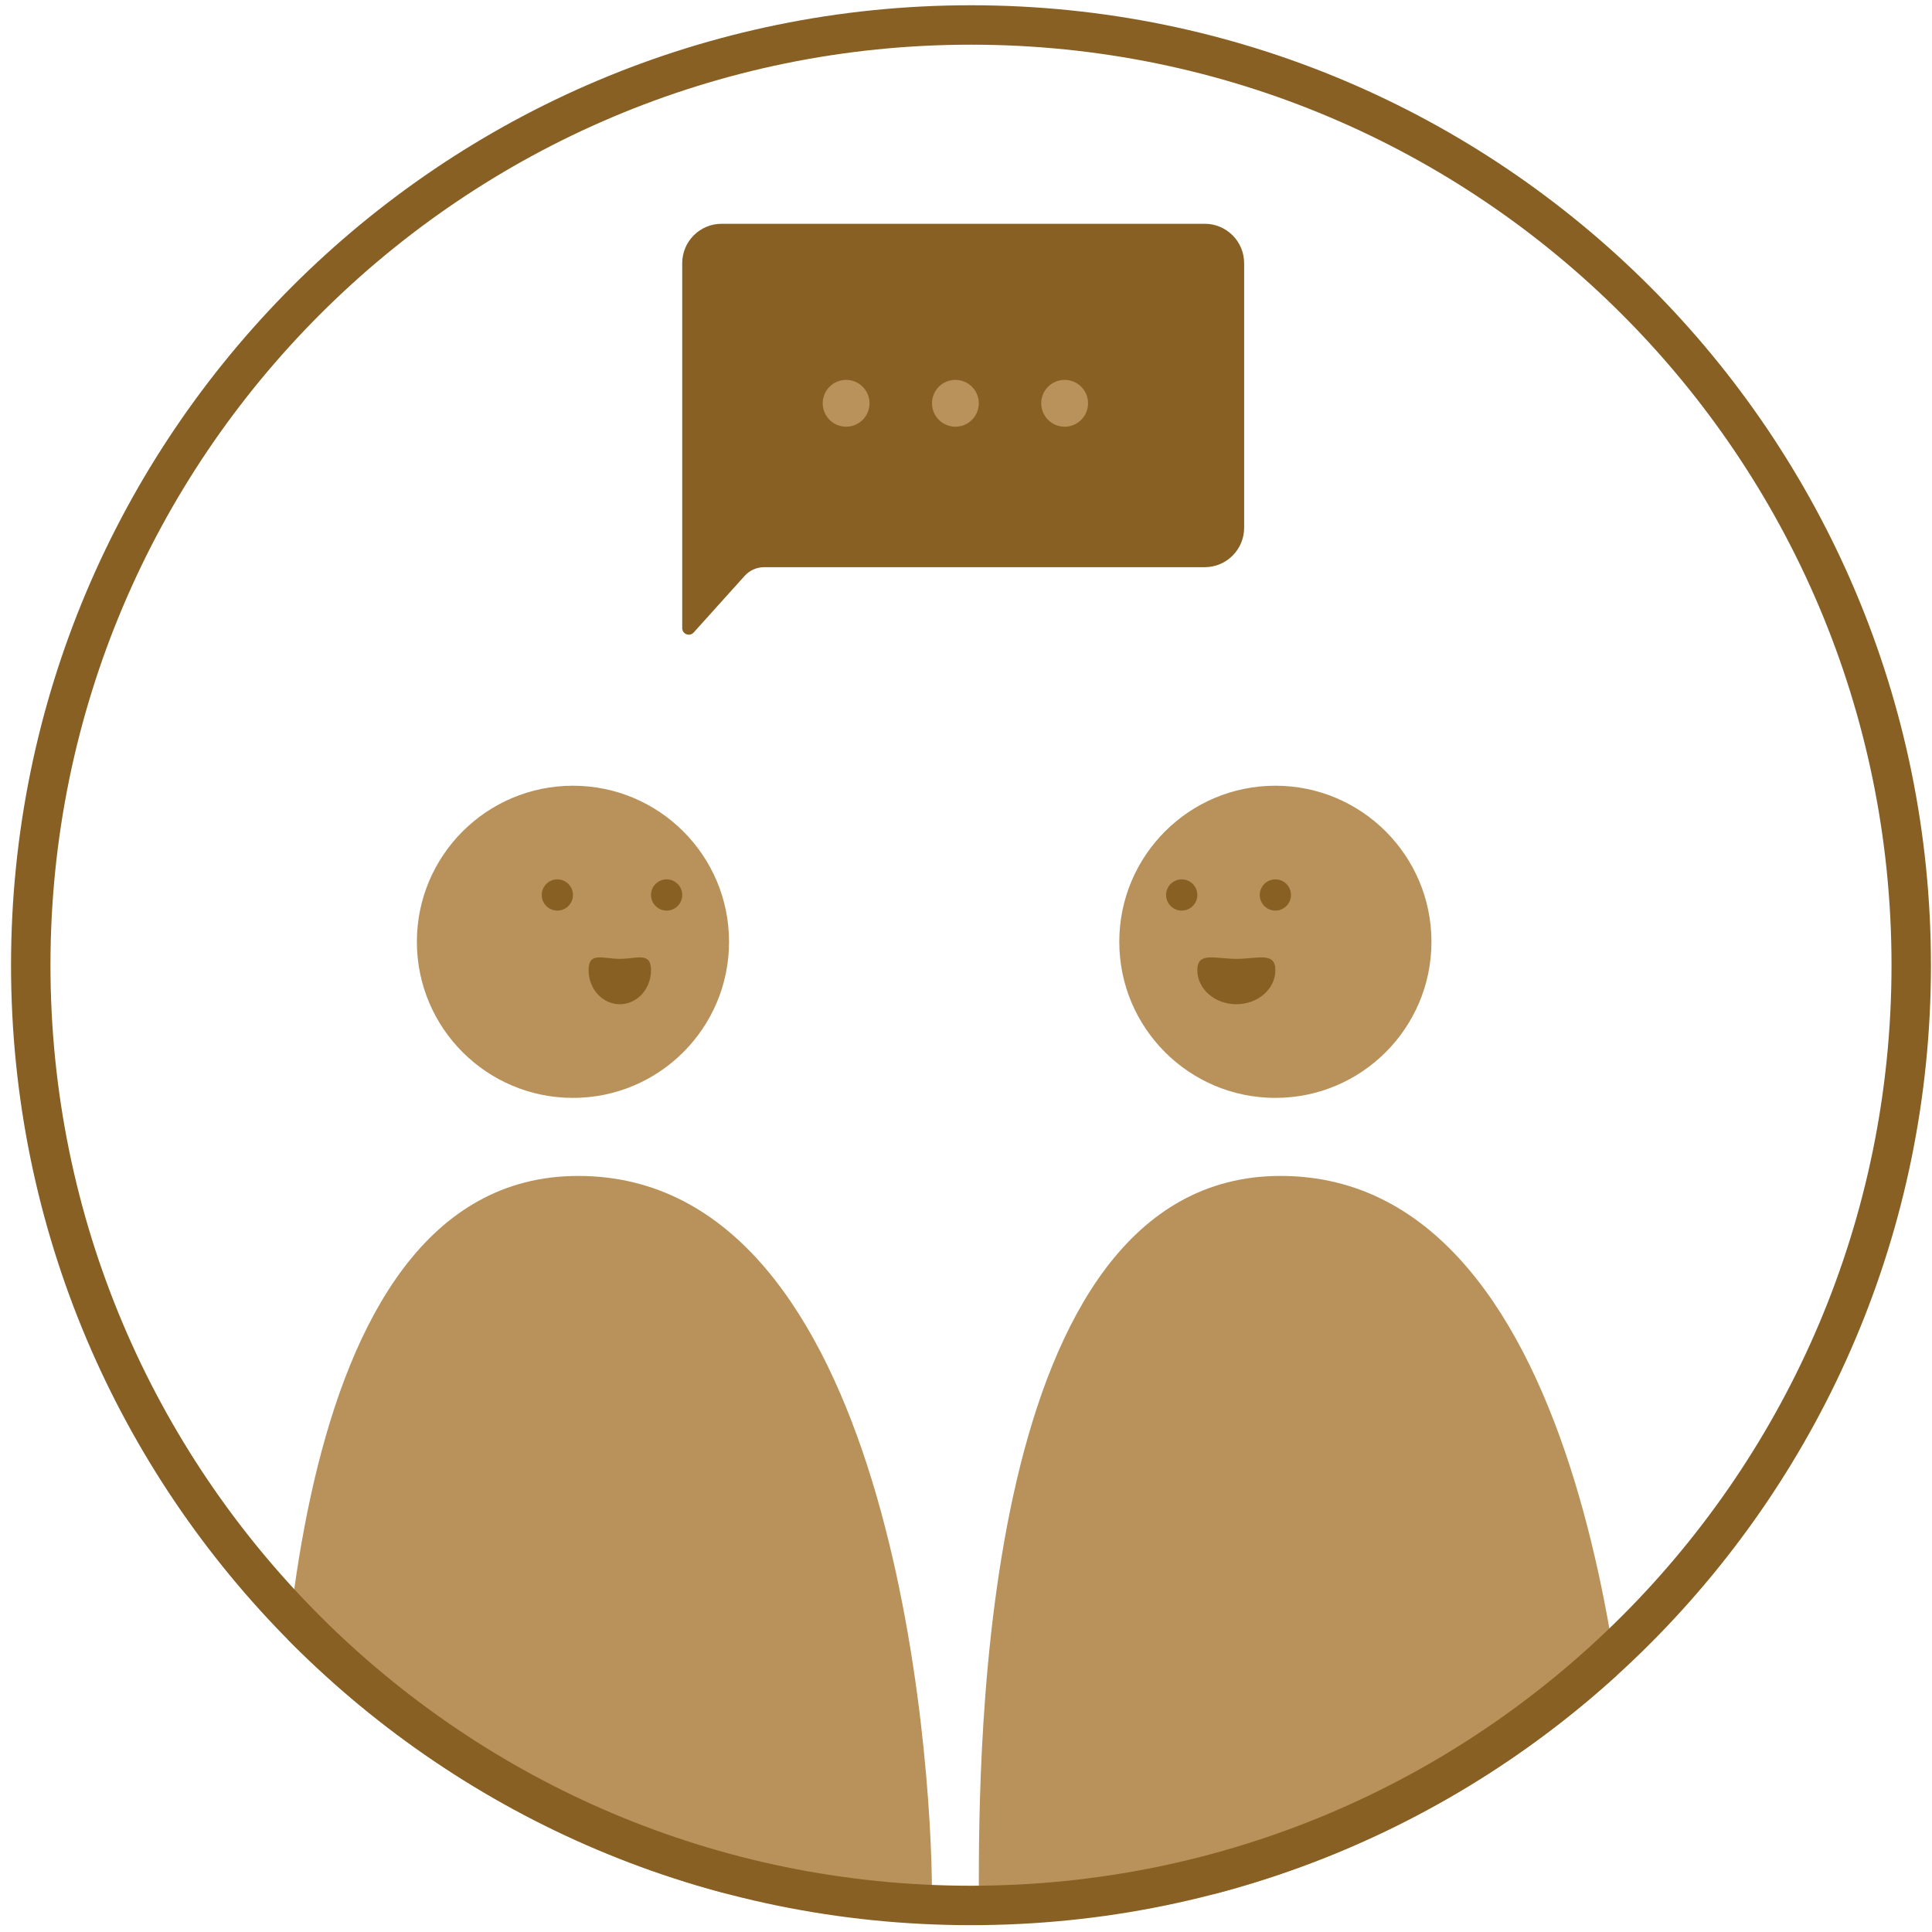
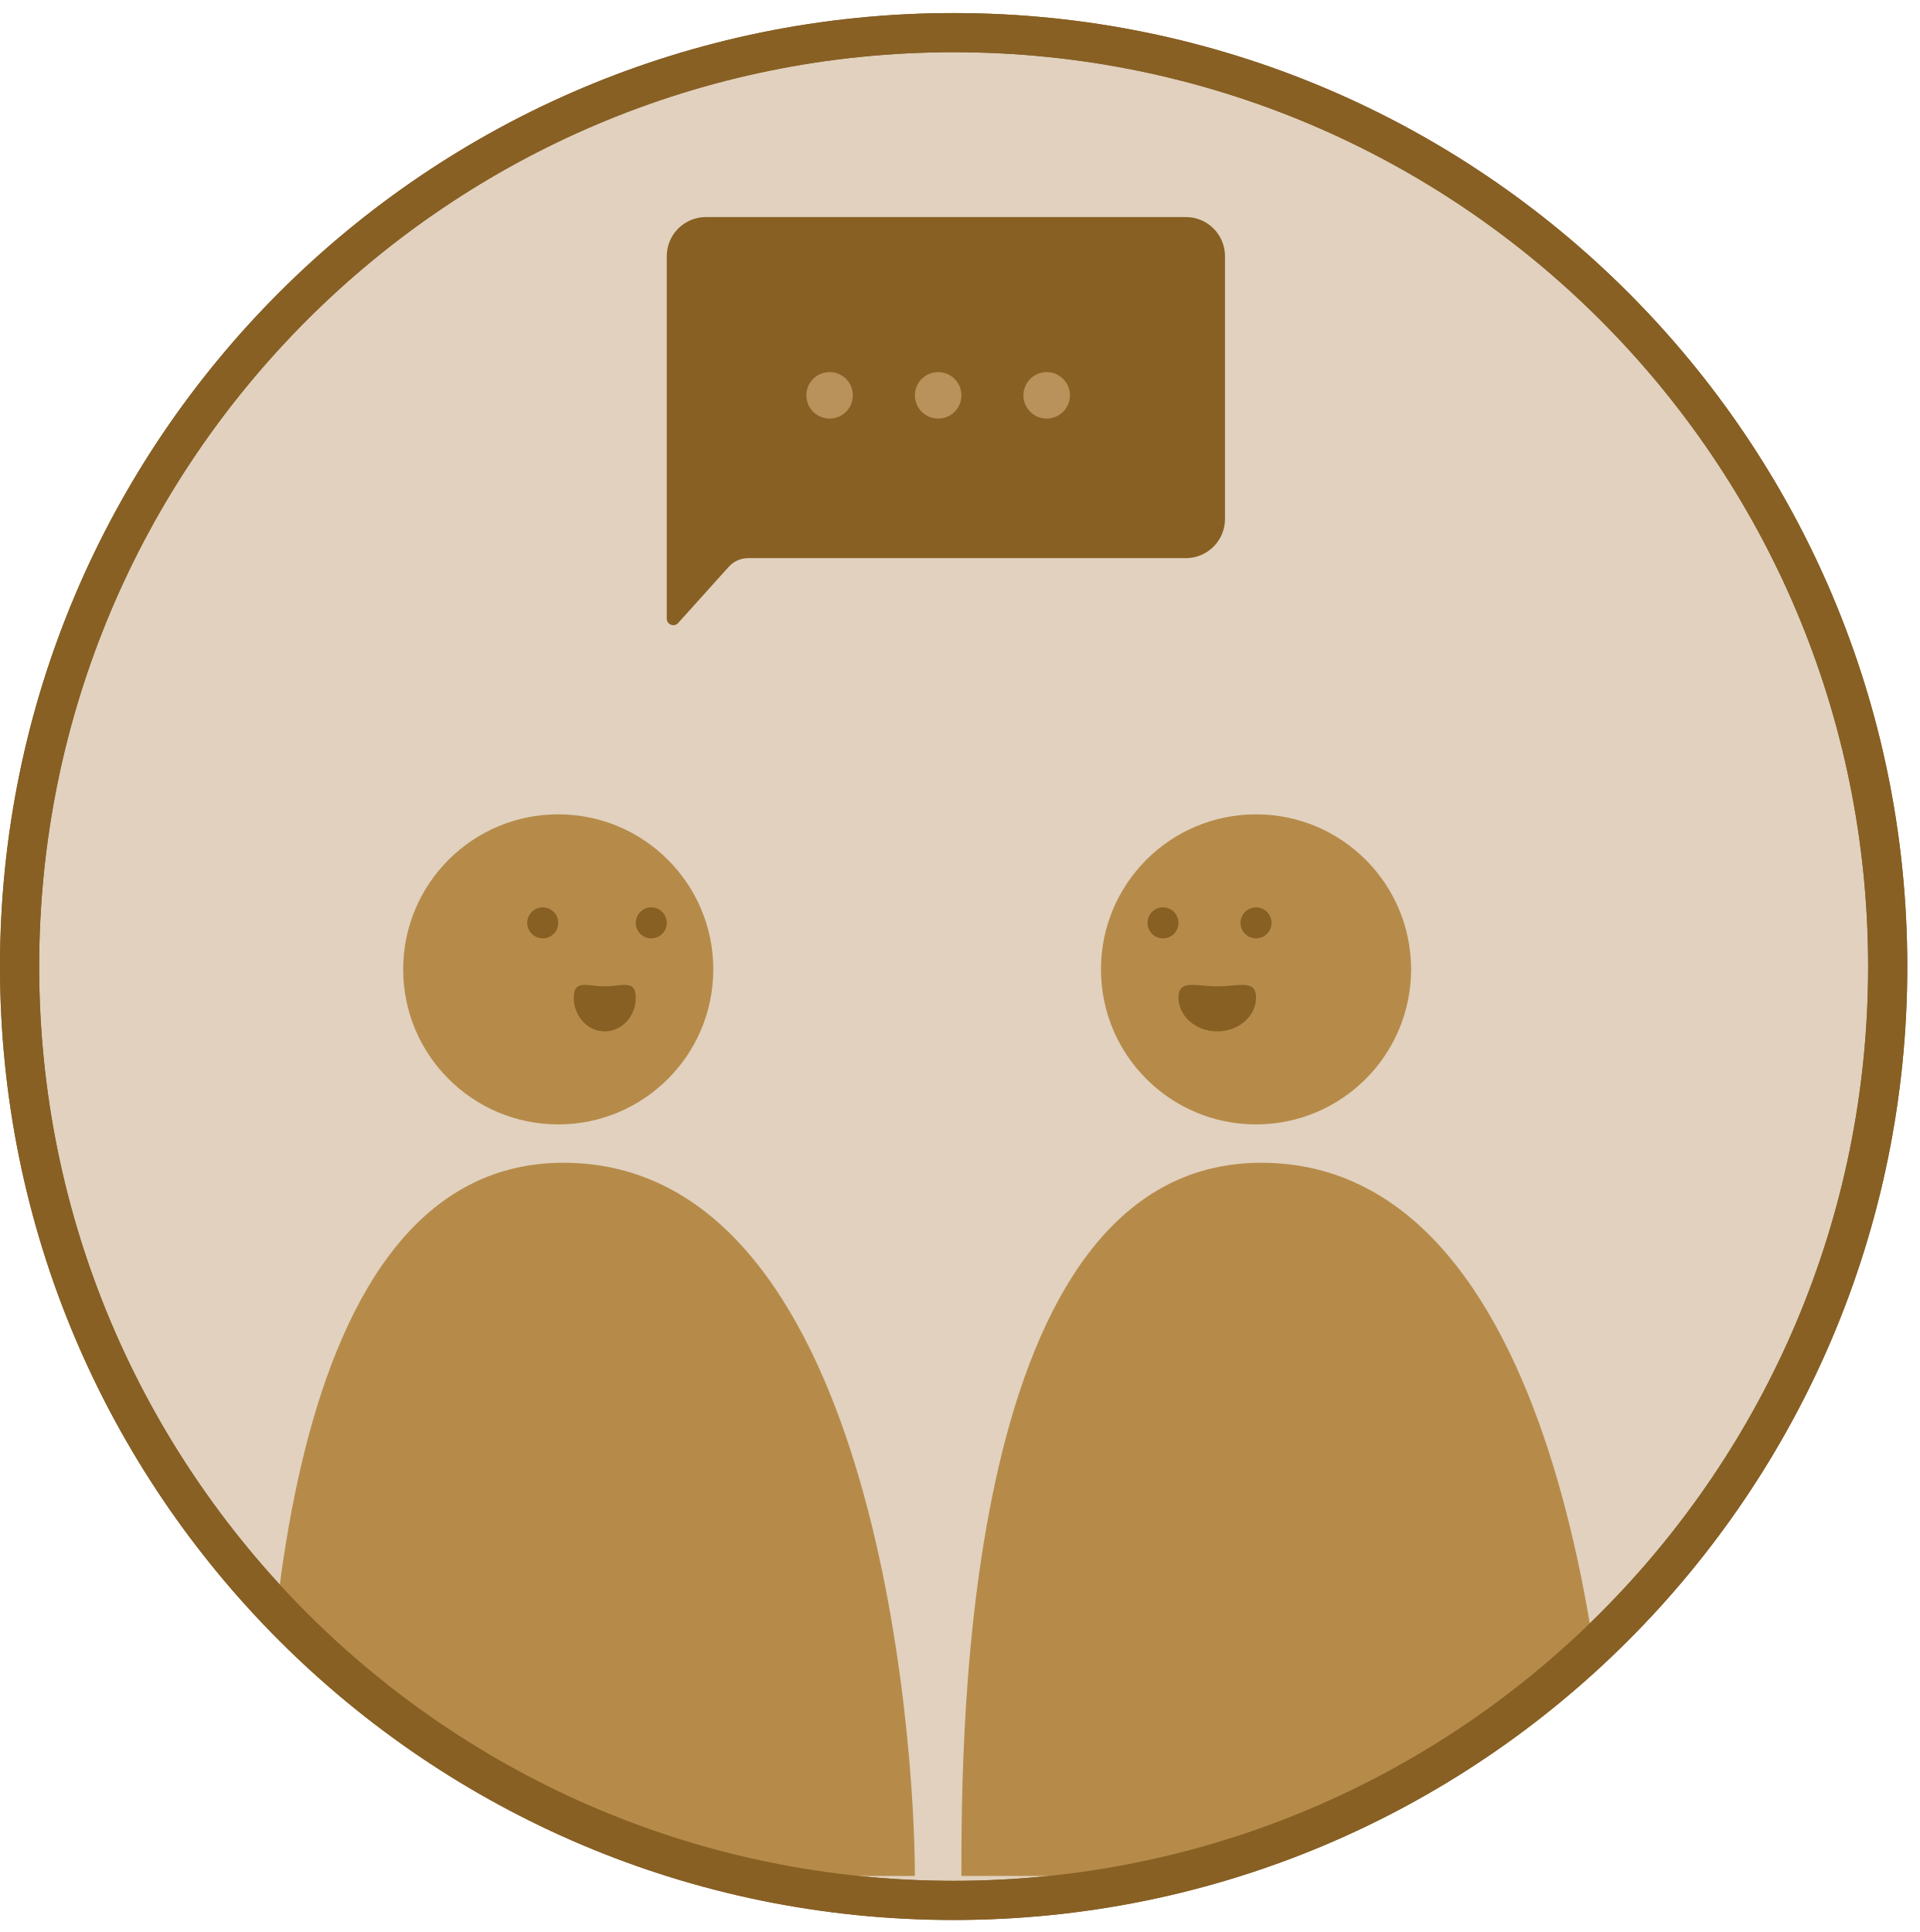
- <svg xmlns="http://www.w3.org/2000/svg" width="147" height="147" viewBox="0 0 147 147" fill="none">
-   <mask id="mask0_585:8197" style="mask-type:alpha" maskUnits="userSpaceOnUse" x="0" y="0" width="147" height="147">
-     <circle cx="73.88" cy="73.44" r="73.04" fill="#C4C4C4" />
+ <svg xmlns="http://www.w3.org/2000/svg" width="147" height="148" viewBox="0 0 147 148" fill="none">
+   <circle cx="73.04" cy="74.04" r="71.54" fill="#B48D5D" fill-opacity="0.4" stroke="#886024" stroke-width="3" />
+   <mask id="mask0_1215_7018" style="mask-type:alpha" maskUnits="userSpaceOnUse" x="0" y="0" width="147" height="147">
+     <circle cx="73.04" cy="73.04" r="73.04" fill="#C4C4C4" />
  </mask>
-   <g mask="url(#mask0_585:8197)">
-     <circle cx="43.595" cy="71.659" r="11.876" fill="#B8925A" />
-     <path d="M43.991 89.473C21.03 89.473 21.03 133.173 21.03 144.105H70.911C70.911 133.173 67.744 89.473 43.991 89.473Z" fill="#B8925A" />
-     <circle cx="97.039" cy="71.659" r="11.876" fill="#B8925A" />
-     <path d="M97.435 89.473C74.474 89.473 74.474 133.173 74.474 144.105H124.355C124.355 133.173 121.188 89.473 97.435 89.473Z" fill="#B8925A" />
-     <circle cx="42.407" cy="68.096" r="1.188" fill="#886024" />
-     <circle cx="89.913" cy="68.096" r="1.188" fill="#886024" />
-     <circle cx="50.721" cy="68.096" r="1.188" fill="#886024" />
-     <path d="M49.533 73.82C49.533 75.25 48.47 76.409 47.158 76.409C45.846 76.409 44.783 75.25 44.783 73.82C44.783 72.39 45.846 72.957 47.158 72.957C48.47 72.957 49.533 72.39 49.533 73.82Z" fill="#886024" />
-     <path d="M97.039 73.82C97.039 75.25 95.71 76.409 94.07 76.409C92.43 76.409 91.101 75.25 91.101 73.82C91.101 72.39 92.43 72.957 94.07 72.957C95.71 72.957 97.039 72.39 97.039 73.82Z" fill="#886024" />
-     <circle cx="97.039" cy="68.096" r="1.188" fill="#886024" />
-     <path d="M51.908 20.027C51.908 18.37 53.251 17.027 54.908 17.027H91.663C93.32 17.027 94.663 18.37 94.663 20.027V40.155C94.663 41.812 93.32 43.155 91.663 43.155H58.143C57.576 43.155 57.036 43.396 56.657 43.817L52.78 48.125C52.473 48.466 51.908 48.249 51.908 47.791V43.155V20.027Z" fill="#886024" />
-     <circle cx="64.379" cy="30.685" r="1.781" fill="#B8925A" />
-     <circle cx="72.693" cy="30.685" r="1.781" fill="#B8925A" />
-     <circle cx="81.005" cy="30.685" r="1.781" fill="#B8925A" />
+   <g mask="url(#mask0_1215_7018)">
+     <circle cx="42.755" cy="74.258" r="11.876" fill="#B68B4A" />
+     <path d="M43.151 89.073C20.19 89.073 20.19 132.773 20.19 143.705H70.071C70.071 132.773 66.904 89.073 43.151 89.073Z" fill="#B68B4A" />
+     <circle cx="96.199" cy="74.258" r="11.876" fill="#B68B4A" />
+     <path d="M96.595 89.073C73.634 89.073 73.634 132.773 73.634 143.705H123.515C123.515 132.773 120.348 89.073 96.595 89.073Z" fill="#B68B4A" />
+     <circle cx="41.568" cy="70.696" r="1.188" fill="#886024" />
+     <circle cx="89.073" cy="70.696" r="1.188" fill="#886024" />
+     <circle cx="49.881" cy="70.696" r="1.188" fill="#886024" />
+     <path d="M48.694 76.42C48.694 77.85 47.63 79.009 46.318 79.009C45.006 79.009 43.943 77.85 43.943 76.42C43.943 74.99 45.006 75.557 46.318 75.557C47.63 75.557 48.694 74.99 48.694 76.42Z" fill="#886024" />
+     <path d="M96.199 76.42C96.199 77.85 94.87 79.009 93.23 79.009C91.59 79.009 90.261 77.85 90.261 76.42C90.261 74.99 91.59 75.557 93.23 75.557C94.87 75.557 96.199 74.99 96.199 76.42Z" fill="#886024" />
+     <circle cx="96.199" cy="70.696" r="1.188" fill="#886024" />
+     <path d="M51.068 19.627C51.068 17.97 52.411 16.627 54.068 16.627H90.823C92.48 16.627 93.823 17.97 93.823 19.627V39.755C93.823 41.412 92.48 42.755 90.823 42.755H57.303C56.736 42.755 56.196 42.996 55.817 43.417L51.94 47.725C51.633 48.065 51.068 47.849 51.068 47.39V42.755V19.627Z" fill="#886024" />
+     <circle cx="63.539" cy="30.285" r="1.781" fill="#B8925A" />
+     <circle cx="71.853" cy="30.285" r="1.781" fill="#B8925A" />
+     <circle cx="80.165" cy="30.285" r="1.781" fill="#B8925A" />
  </g>
-   <circle cx="73.88" cy="73.44" r="71.54" stroke="#886024" stroke-width="3" />
+   <circle cx="73.04" cy="74.04" r="71.54" stroke="#886024" stroke-width="3" />
</svg>
